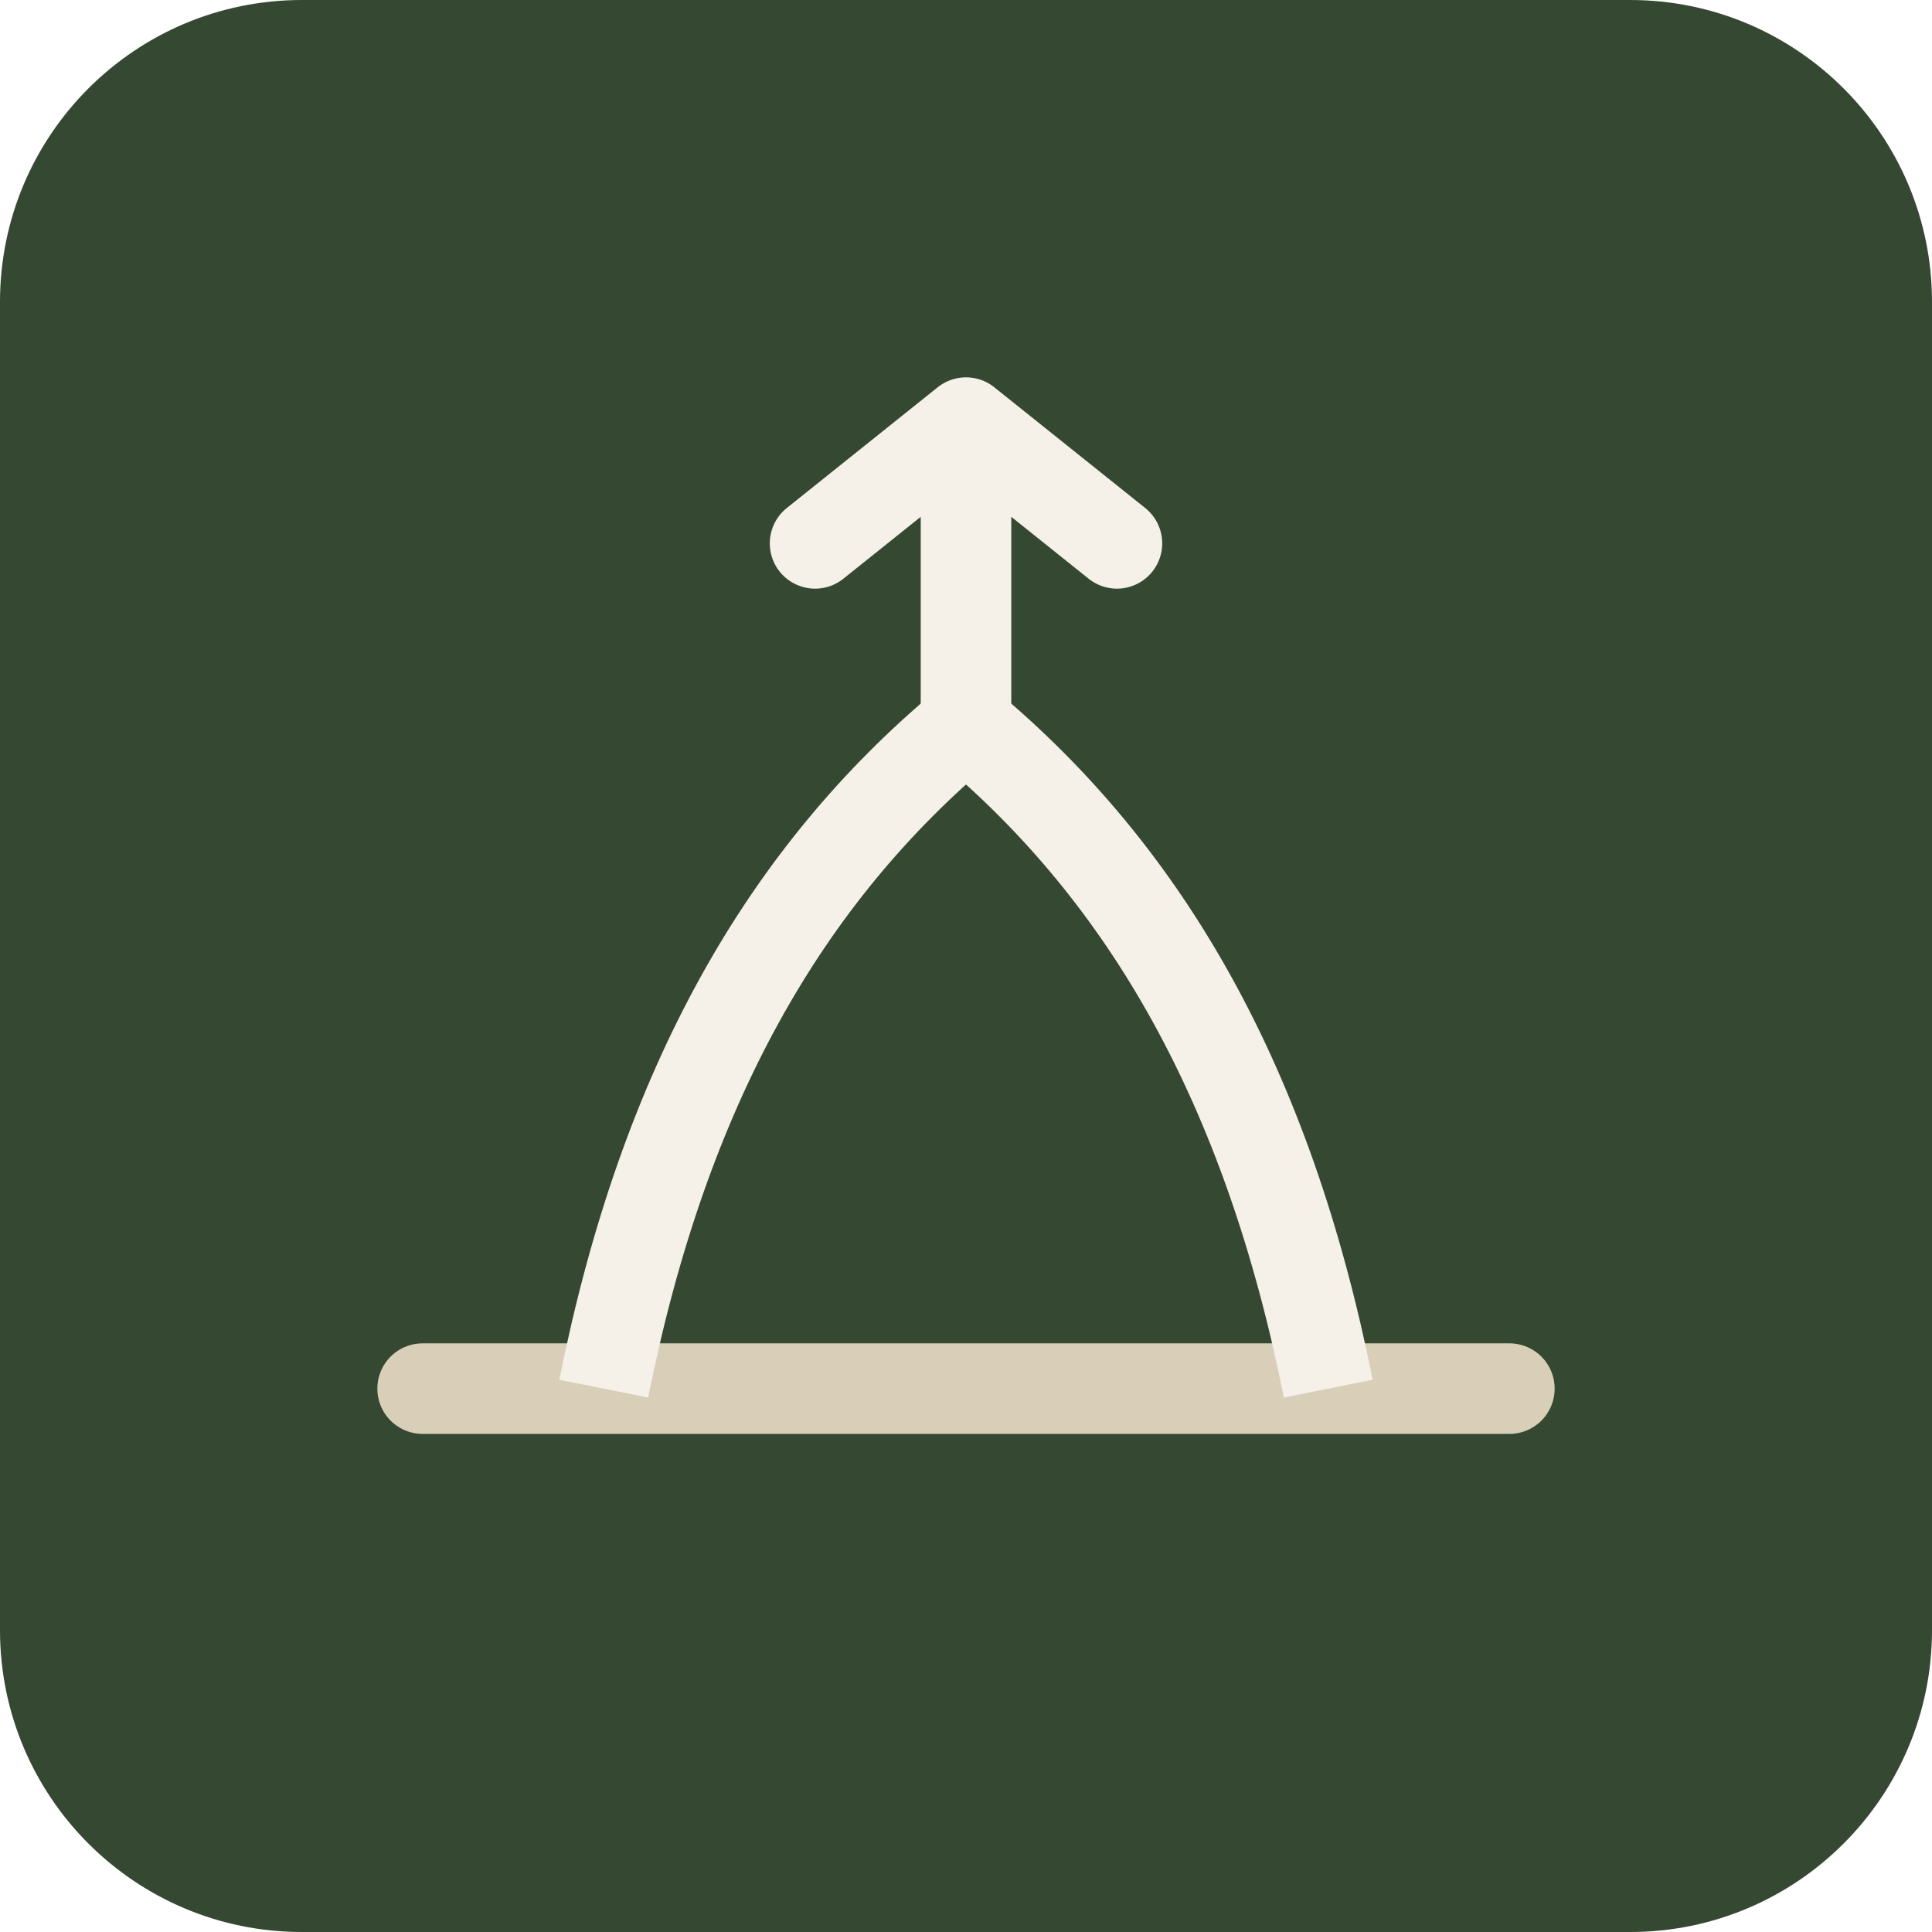
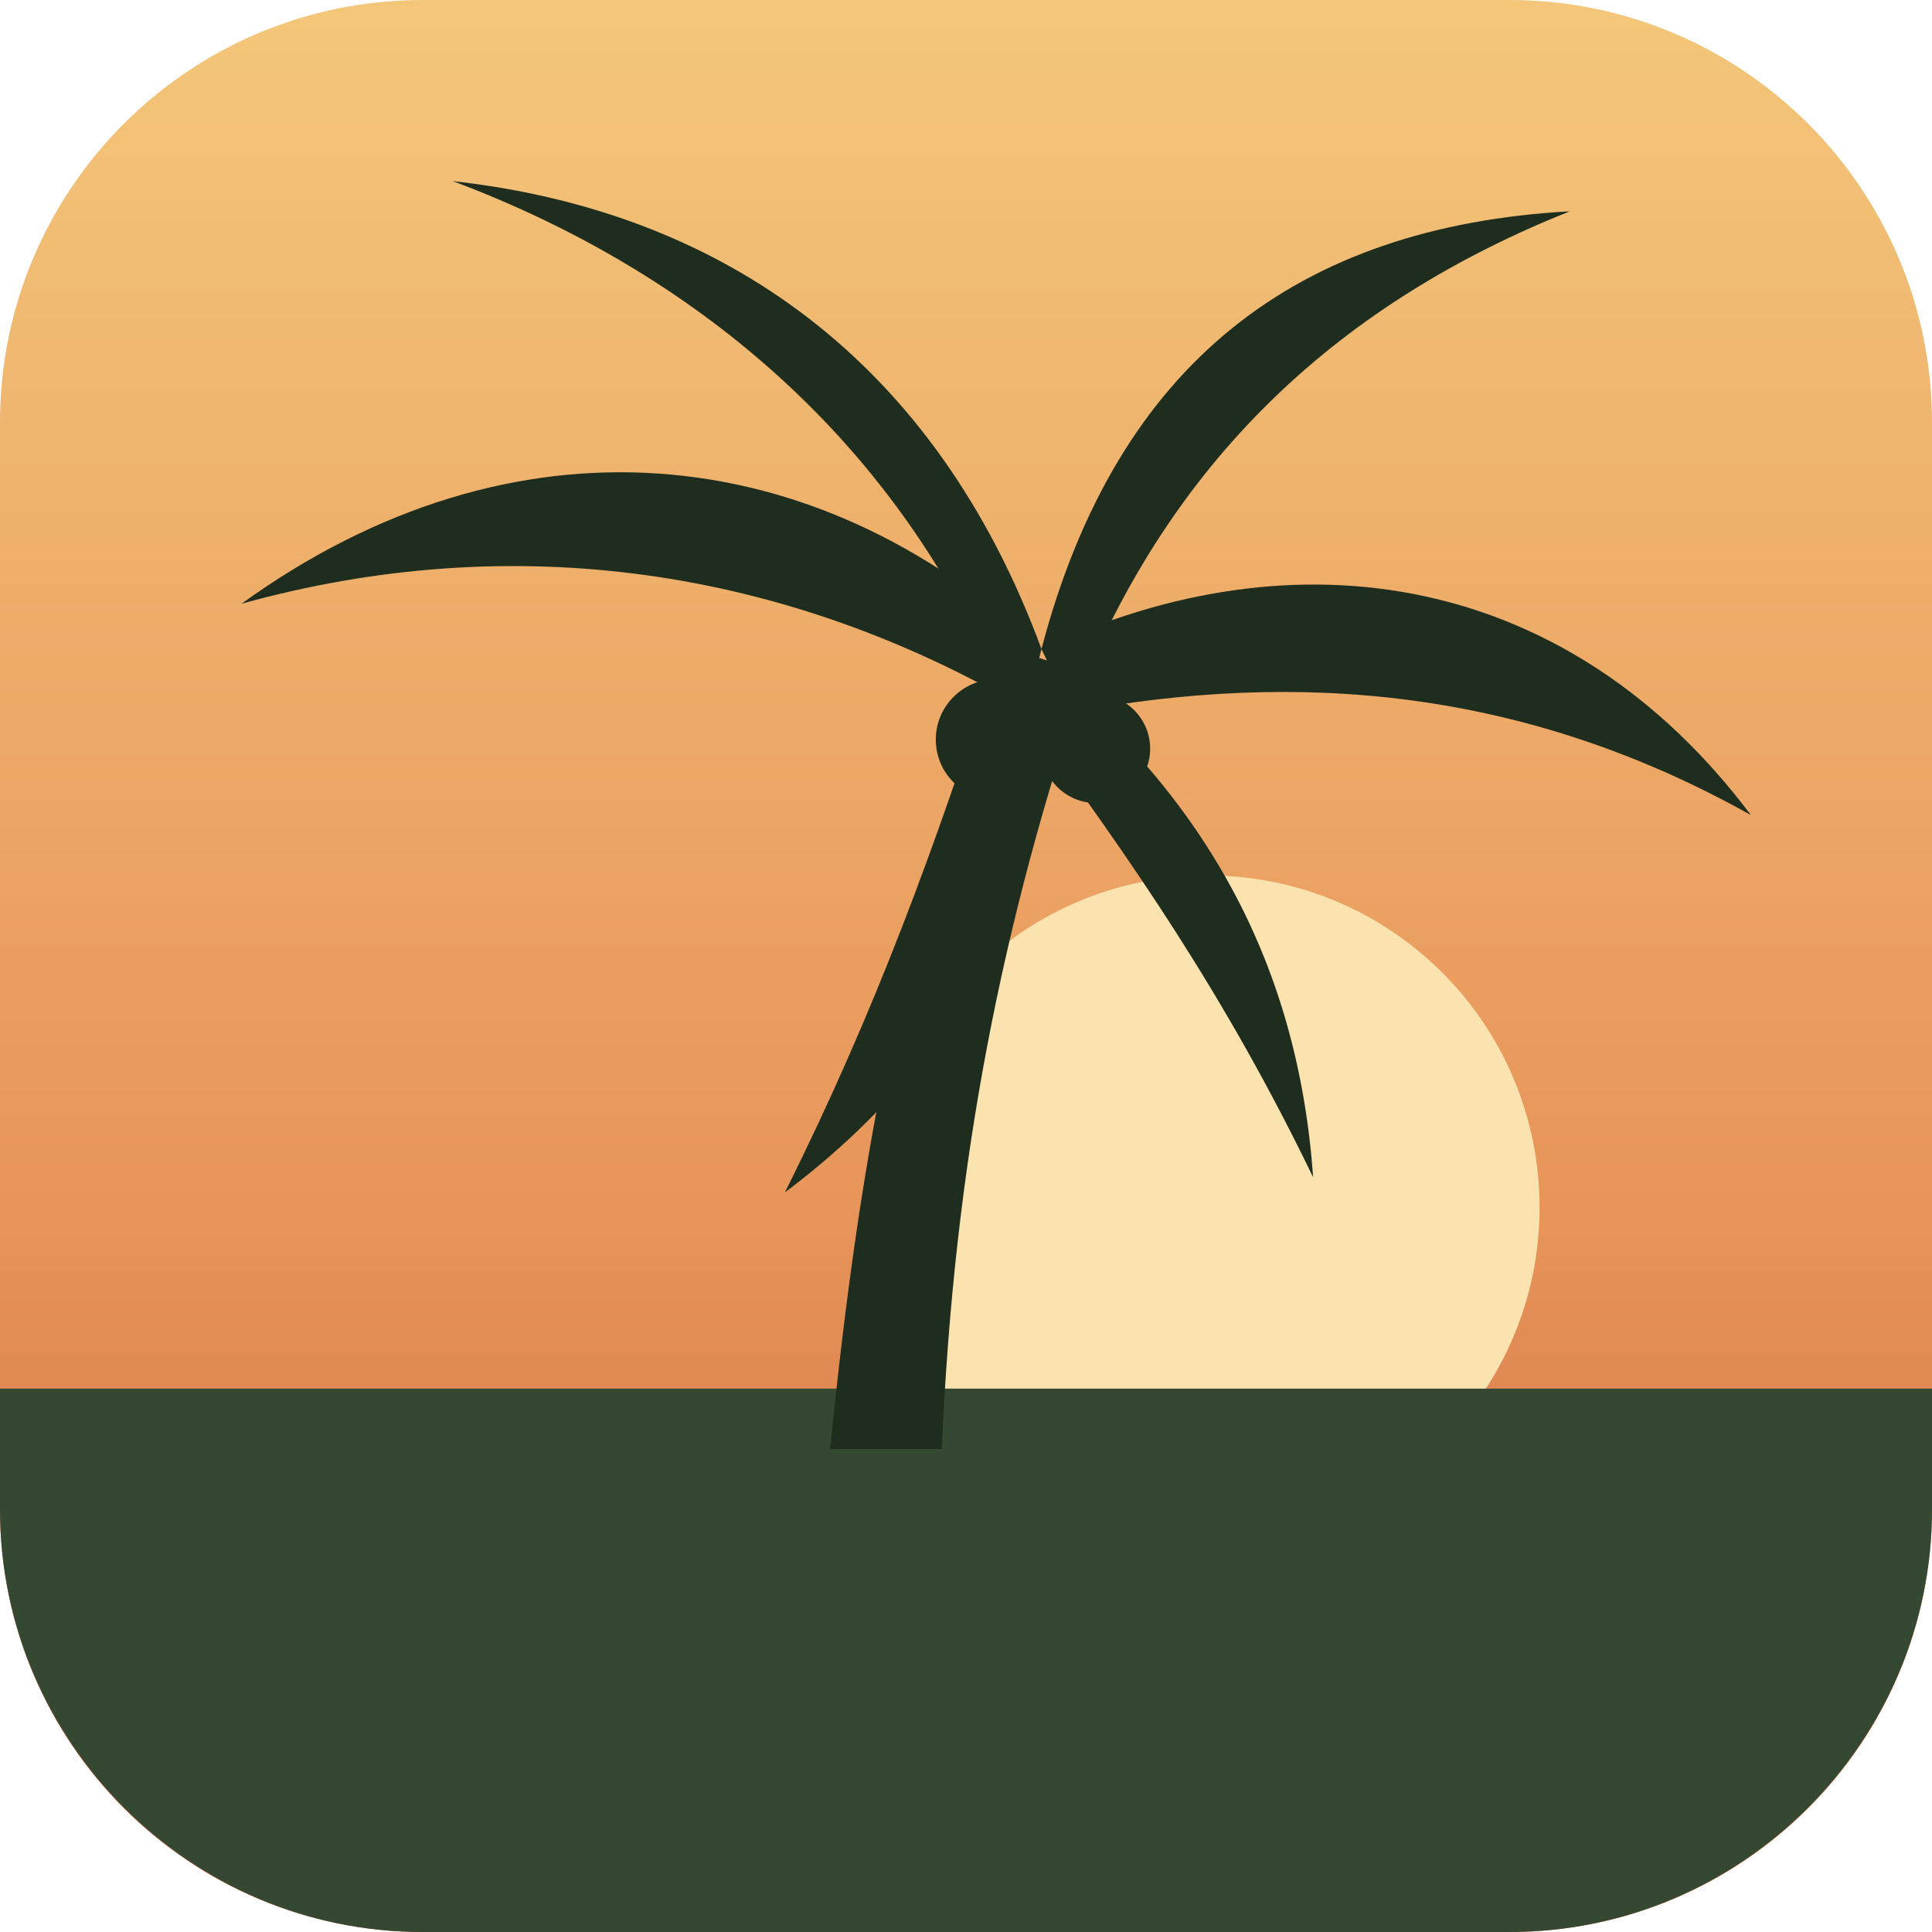
<svg xmlns="http://www.w3.org/2000/svg" viewBox="0 0 64 64">
-   <rect width="64" height="64" rx="10" fill="#344832" />
-   <path d="M14 46h36" stroke="#D9CFB8" stroke-width="3" stroke-linecap="round" />
-   <path d="M20 46c2-10 6-17 12-22 6 5 10 12 12 22" fill="none" stroke="#F5F1E8" stroke-width="3" stroke-linejoin="round" />
-   <path d="M32 24V14M27 18l5-4 5 4" fill="none" stroke="#F5F1E8" stroke-width="3" stroke-linecap="round" stroke-linejoin="round" />
+   <defs>
+     <linearGradient id="sky" x1="0" y1="0" x2="0" y2="1">
+       <stop offset="0" stop-color="#F3C77A" />
+       <stop offset=".62" stop-color="#E8955A" />
+       <stop offset="1" stop-color="#C9663F" />
+     </linearGradient>
+   </defs>
+   <rect width="64" height="64" rx="14" fill="url(#sky)" />
+   <circle cx="40" cy="40" r="11" fill="#FBE3B0" />
+   <path d="M0 46H64V50C64 57.7 57.7 64 50 64H14C6.3 64 0 57.7 0 50Z" fill="#344832" />
+   <g fill="#1F2D1E">
+     <path d="M27.5 48C28.5 38 30 30 33.5 21.5L36 22.3C33.2 30.5 31.6 38.5 31.2 48Z" />
+     <path d="M34.5 21.5C27 14.5 17 13.5 8 20C17 17.5 26 18.8 34 23.5Z" />
+     <path d="M34.5 21.5C31 12 24 7 15 6C23 9 29.5 14.5 33 22.5Z" />
+     <path d="M34.5 21.5C37 12 43 7.5 52 7C44.5 10 39 15 35.8 22.8Z" />
+     <path d="M34.5 21.5C43 17.5 52 19 58 27C50.5 22.8 43 22.2 35.5 23.6Z" />
+     <path d="M34.5 22C35 29 32 35 26 39.5C29 33.5 31 28 33 21.8Z" />
+     <path d="M34.5 22C40 26.5 43 32 43.5 39C40.6 33 37.5 28.5 33.8 23.5Z" />
+     <circle cx="33" cy="24.5" r="2" />
+     <circle cx="36.3" cy="24.8" r="1.8" />
+   </g>
</svg>
